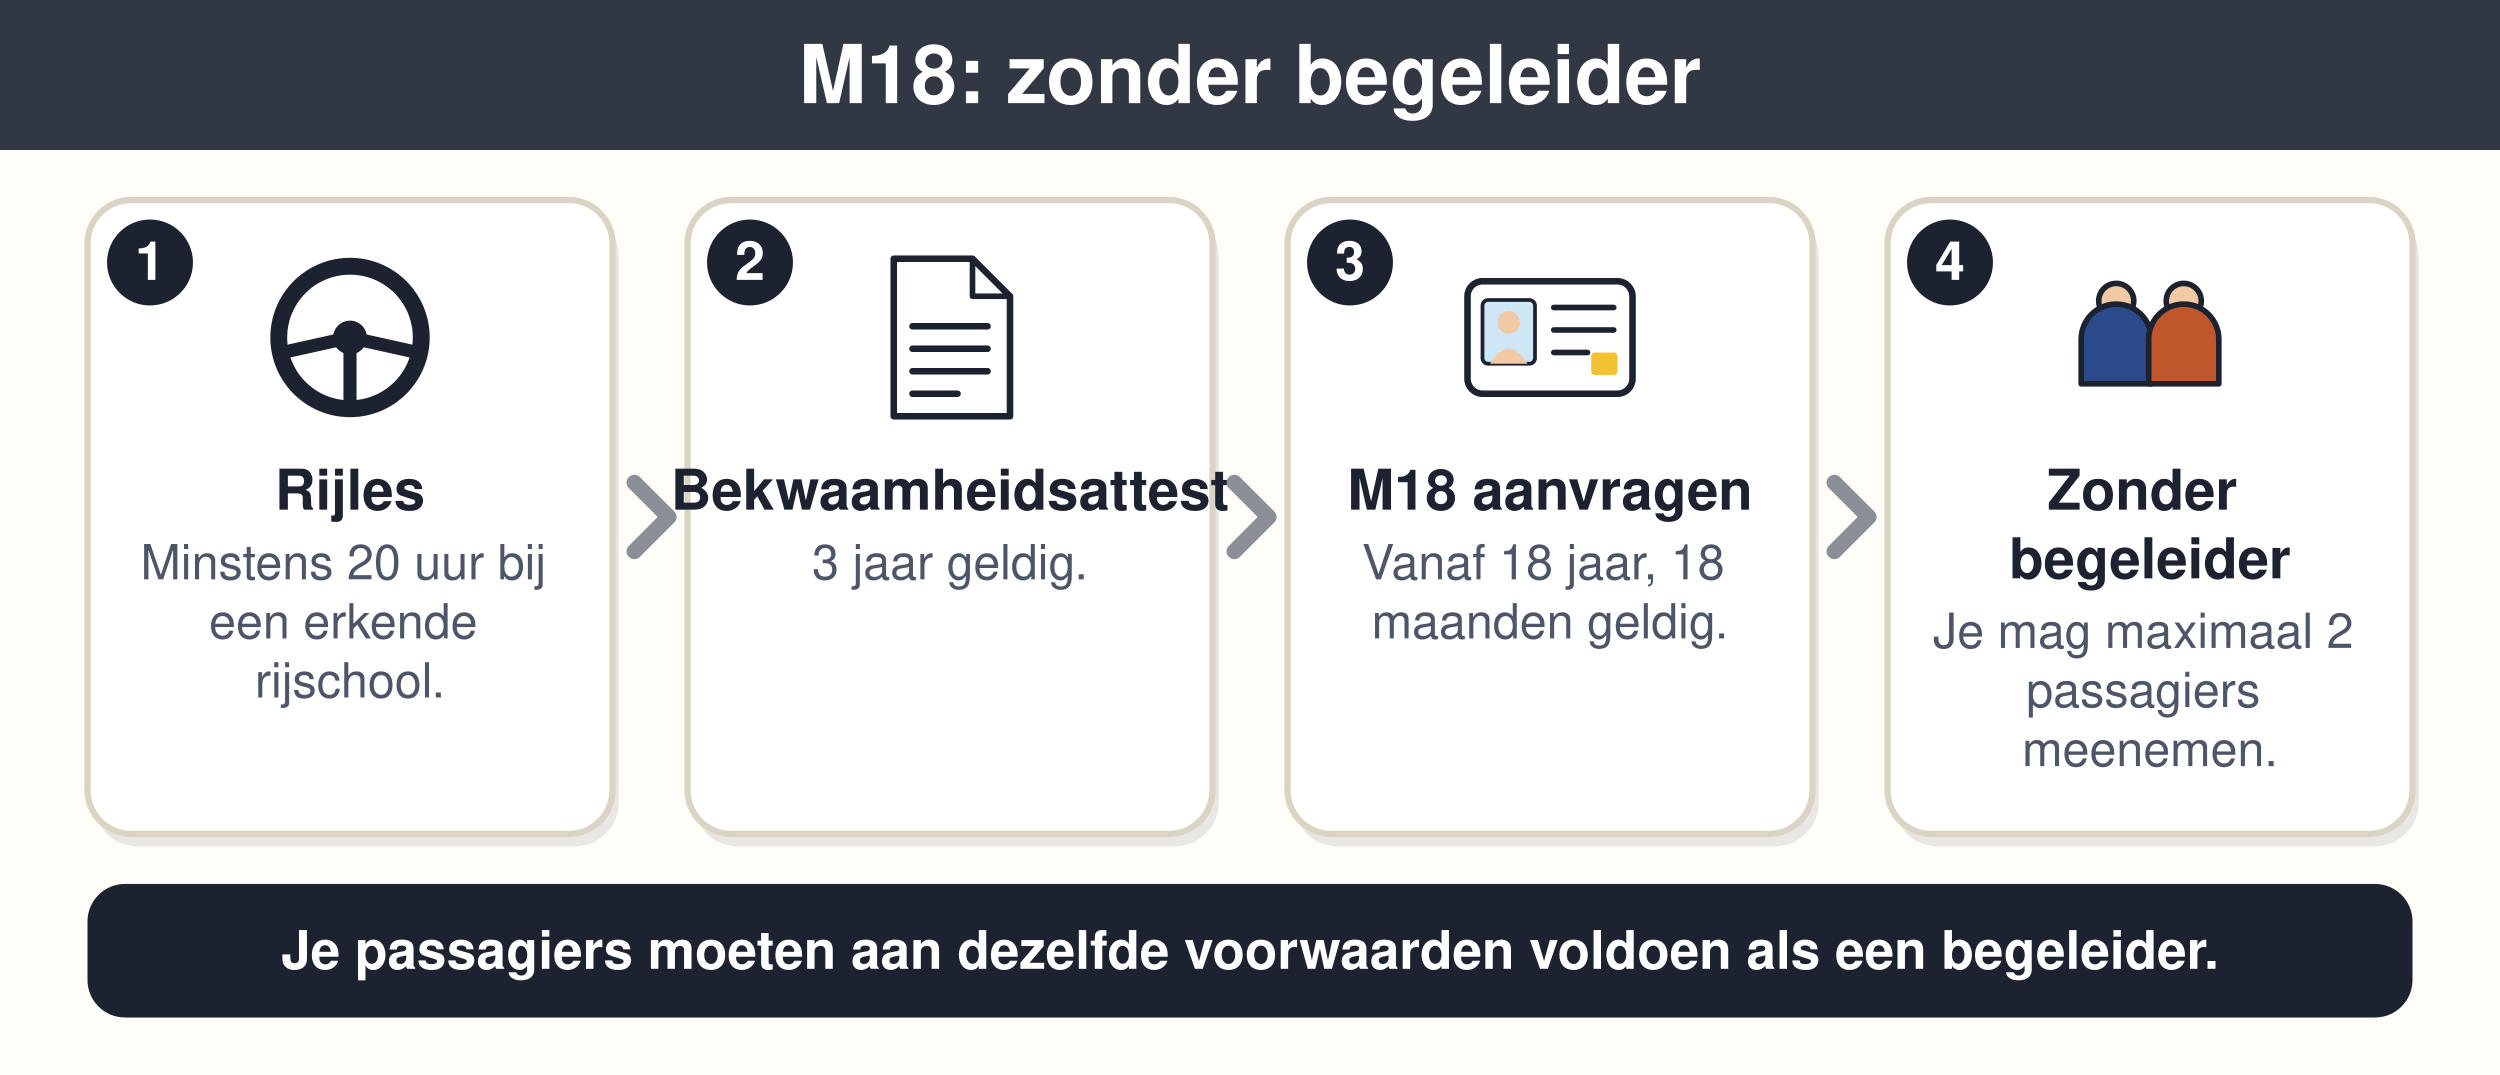
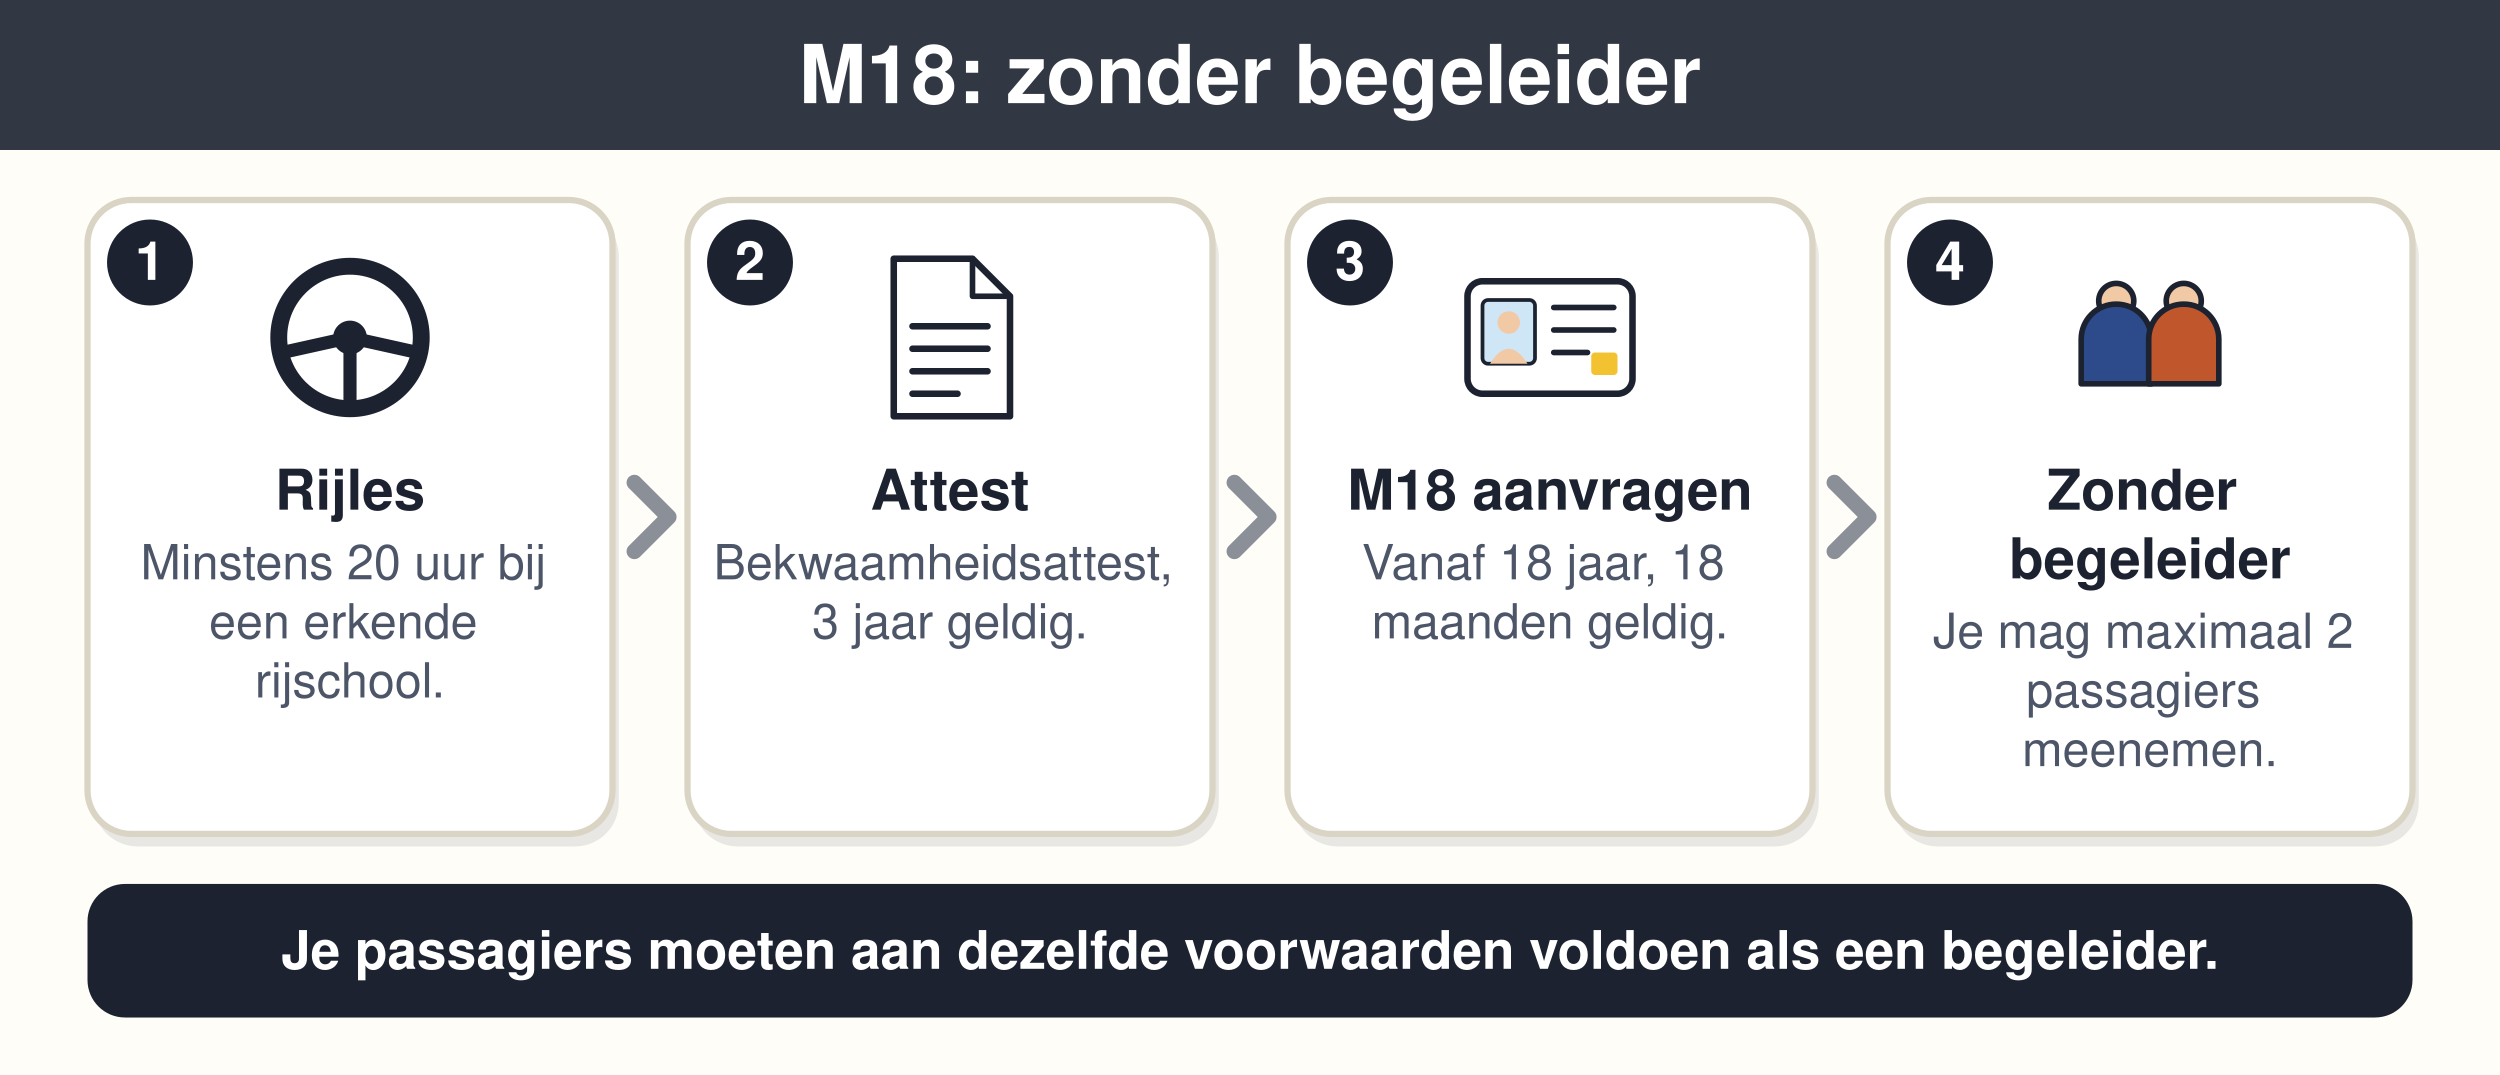
<svg xmlns="http://www.w3.org/2000/svg" viewBox="0 0 800 344" width="800" height="344" role="img" aria-labelledby="t d">
  <rect width="800" height="344" fill="#fffdf7" />
  <rect x="30" y="68" width="168" height="202.86" rx="14" fill="#1c2230" opacity=".10" />
  <rect x="28" y="64" width="168" height="202.86" rx="14" fill="#fff" stroke="#d9d4c4" stroke-width="2" />
  <g transform="translate(82 78) scale(0.6)">
    <circle cx="50" cy="50" r="38" fill="none" stroke="#1c2230" stroke-width="9" stroke-linejoin="round" stroke-linecap="round" />
    <circle cx="50" cy="50" r="9" fill="#1c2230" />
    <path d="M50 50 L14 58 M50 50 L86 58 M50 50 V88" stroke="#1c2230" stroke-width="7" stroke-linejoin="round" stroke-linecap="round" fill="none" />
  </g>
  <text x="112" y="163.1" font-family="Segoe UI, Helvetica, Arial, sans-serif" font-size="18" font-weight="700" fill="#1c2230" text-anchor="middle">
    <tspan x="112" dy="0">Rijles</tspan>
  </text>
  <text x="112" y="185.38" font-family="Segoe UI, Helvetica, Arial, sans-serif" font-size="15.5" font-weight="500" fill="#4d5668" text-anchor="middle">
    <tspan x="112" dy="0">Minstens 20 uur bij</tspan>
    <tspan x="112" dy="18.91">een erkende</tspan>
    <tspan x="112" dy="18.91">rijschool.</tspan>
  </text>
  <circle cx="48" cy="84" r="15" fill="#1c2230" stroke="#fff" stroke-width="2.5" />
  <text x="48" y="89.55" font-family="Segoe UI, Helvetica, Arial, sans-serif" font-size="17.25" font-weight="800" fill="#fff" text-anchor="middle">
    <tspan x="48" dy="0">1</tspan>
  </text>
  <path d="M203 154.43 L214 165.43 L203 176.43" fill="none" stroke="#8a8f98" stroke-width="5" stroke-linecap="round" stroke-linejoin="round" />
  <rect x="222" y="68" width="168" height="202.86" rx="14" fill="#1c2230" opacity=".10" />
  <rect x="220" y="64" width="168" height="202.86" rx="14" fill="#fff" stroke="#d9d4c4" stroke-width="2" />
  <g transform="translate(274 78) scale(0.6)">
    <path d="M20 8 H62 L82 28 V92 H20 Z" fill="#fff" stroke="#1c2230" stroke-width="3.5" stroke-linejoin="round" stroke-linecap="round" />
    <path d="M62 8 V28 H82" fill="none" stroke="#1c2230" stroke-width="3" stroke-linejoin="round" stroke-linecap="round" />
    <path d="M30 44 H70 M30 56 H70 M30 68 H70 M30 80 H54" stroke="#1c2230" stroke-width="3.5" stroke-linejoin="round" stroke-linecap="round" fill="none" />
  </g>
  <text x="304" y="163.1" font-family="Segoe UI, Helvetica, Arial, sans-serif" font-size="18" font-weight="700" fill="#1c2230" text-anchor="middle">
-     <tspan x="304" dy="0">Bekwaamheidsattest</tspan>
+     <tspan x="304" dy="0">Attest</tspan>
  </text>
  <text x="304" y="185.38" font-family="Segoe UI, Helvetica, Arial, sans-serif" font-size="15.5" font-weight="500" fill="#4d5668" text-anchor="middle">
-     <tspan x="304" dy="0">3 jaar geldig.</tspan>
+     <tspan x="304" dy="0">Bekwaamheidsattest,</tspan>
+     <tspan x="304" dy="18.91">3 jaar geldig.</tspan>
  </text>
  <circle cx="240" cy="84" r="15" fill="#1c2230" stroke="#fff" stroke-width="2.5" />
  <text x="240" y="89.55" font-family="Segoe UI, Helvetica, Arial, sans-serif" font-size="17.25" font-weight="800" fill="#fff" text-anchor="middle">
    <tspan x="240" dy="0">2</tspan>
  </text>
  <path d="M395 154.43 L406 165.43 L395 176.43" fill="none" stroke="#8a8f98" stroke-width="5" stroke-linecap="round" stroke-linejoin="round" />
  <rect x="414" y="68" width="168" height="202.86" rx="14" fill="#1c2230" opacity=".10" />
  <rect x="412" y="64" width="168" height="202.86" rx="14" fill="#fff" stroke="#d9d4c4" stroke-width="2" />
  <g transform="translate(466 78) scale(0.6)">
    <rect x="6" y="20" width="88" height="60" rx="8" fill="#fff" stroke="#1c2230" stroke-width="3.5" stroke-linejoin="round" stroke-linecap="round" />
    <rect x="14" y="30" width="28" height="34" rx="3" fill="#cfe6f7" stroke="#1c2230" stroke-width="2" stroke-linejoin="round" stroke-linecap="round" />
    <circle cx="28" cy="42" r="6" fill="#f1c9a5" />
    <path d="M18 64 Q28 48 38 64 Z" fill="#f1c9a5" />
    <path d="M52 34 H84 M52 46 H84 M52 58 H70" stroke="#1c2230" stroke-width="3" stroke-linejoin="round" stroke-linecap="round" fill="none" />
    <rect x="72" y="58" width="14" height="12" rx="2" fill="#f2c230" />
  </g>
  <text x="496" y="163.1" font-family="Segoe UI, Helvetica, Arial, sans-serif" font-size="18" font-weight="700" fill="#1c2230" text-anchor="middle">
    <tspan x="496" dy="0">M18 aanvragen</tspan>
  </text>
  <text x="496" y="185.38" font-family="Segoe UI, Helvetica, Arial, sans-serif" font-size="15.5" font-weight="500" fill="#4d5668" text-anchor="middle">
    <tspan x="496" dy="0">Vanaf 18 jaar, 18</tspan>
    <tspan x="496" dy="18.91">maanden geldig.</tspan>
  </text>
  <circle cx="432" cy="84" r="15" fill="#1c2230" stroke="#fff" stroke-width="2.5" />
  <text x="432" y="89.55" font-family="Segoe UI, Helvetica, Arial, sans-serif" font-size="17.25" font-weight="800" fill="#fff" text-anchor="middle">
    <tspan x="432" dy="0">3</tspan>
  </text>
  <path d="M587 154.43 L598 165.43 L587 176.43" fill="none" stroke="#8a8f98" stroke-width="5" stroke-linecap="round" stroke-linejoin="round" />
  <rect x="606" y="68" width="168" height="202.86" rx="14" fill="#1c2230" opacity=".10" />
  <rect x="604" y="64" width="168" height="202.86" rx="14" fill="#fff" stroke="#d9d4c4" stroke-width="2" />
  <g transform="translate(658 78) scale(0.6)">
    <g transform="translate(32 56) scale(0.85)">
      <circle cx="0" cy="-30" r="11" fill="#f1c9a5" stroke="#1c2230" stroke-width="3.529" stroke-linejoin="round" stroke-linecap="round" />
      <path d="M-22 22 V-6 A22 22 0 0 1 22 -6 V22 Z" fill="#2d4a8a" stroke="#1c2230" stroke-width="3.529" stroke-linejoin="round" stroke-linecap="round" />
    </g>
    <g transform="translate(68 56) scale(0.85)">
      <circle cx="0" cy="-30" r="11" fill="#f1c9a5" stroke="#1c2230" stroke-width="3.529" stroke-linejoin="round" stroke-linecap="round" />
      <path d="M-22 22 V-6 A22 22 0 0 1 22 -6 V22 Z" fill="#c0562b" stroke="#1c2230" stroke-width="3.529" stroke-linejoin="round" stroke-linecap="round" />
    </g>
  </g>
  <text x="688" y="163.1" font-family="Segoe UI, Helvetica, Arial, sans-serif" font-size="18" font-weight="700" fill="#1c2230" text-anchor="middle">
    <tspan x="688" dy="0">Zonder</tspan>
    <tspan x="688" dy="21.96">begeleider</tspan>
  </text>
  <text x="688" y="207.34" font-family="Segoe UI, Helvetica, Arial, sans-serif" font-size="15.5" font-weight="500" fill="#4d5668" text-anchor="middle">
    <tspan x="688" dy="0">Je mag maximaal 2</tspan>
    <tspan x="688" dy="18.91">passagiers</tspan>
    <tspan x="688" dy="18.91">meenemen.</tspan>
  </text>
  <circle cx="624" cy="84" r="15" fill="#1c2230" stroke="#fff" stroke-width="2.5" />
  <text x="624" y="89.55" font-family="Segoe UI, Helvetica, Arial, sans-serif" font-size="17.25" font-weight="800" fill="#fff" text-anchor="middle">
    <tspan x="624" dy="0">4</tspan>
  </text>
  <rect x="28" y="282.86" width="744" height="42.74" rx="12" fill="#1c2230" />
  <text x="400" y="310.01" font-family="Segoe UI, Helvetica, Arial, sans-serif" font-size="17" font-weight="700" fill="#fff" text-anchor="middle">
    <tspan x="400" dy="0">Je passagiers moeten aan dezelfde voorwaarden voldoen als een begeleider.</tspan>
  </text>
  <rect x="0" y="0" width="800" height="48" fill="#1c2230" opacity="0.9" />
  <text x="400" y="33" font-family="Segoe UI, Helvetica, Arial, sans-serif" font-size="26" font-weight="700" fill="#fff" text-anchor="middle">
    <tspan x="400" dy="0">M18: zonder begeleider</tspan>
  </text>
</svg>
